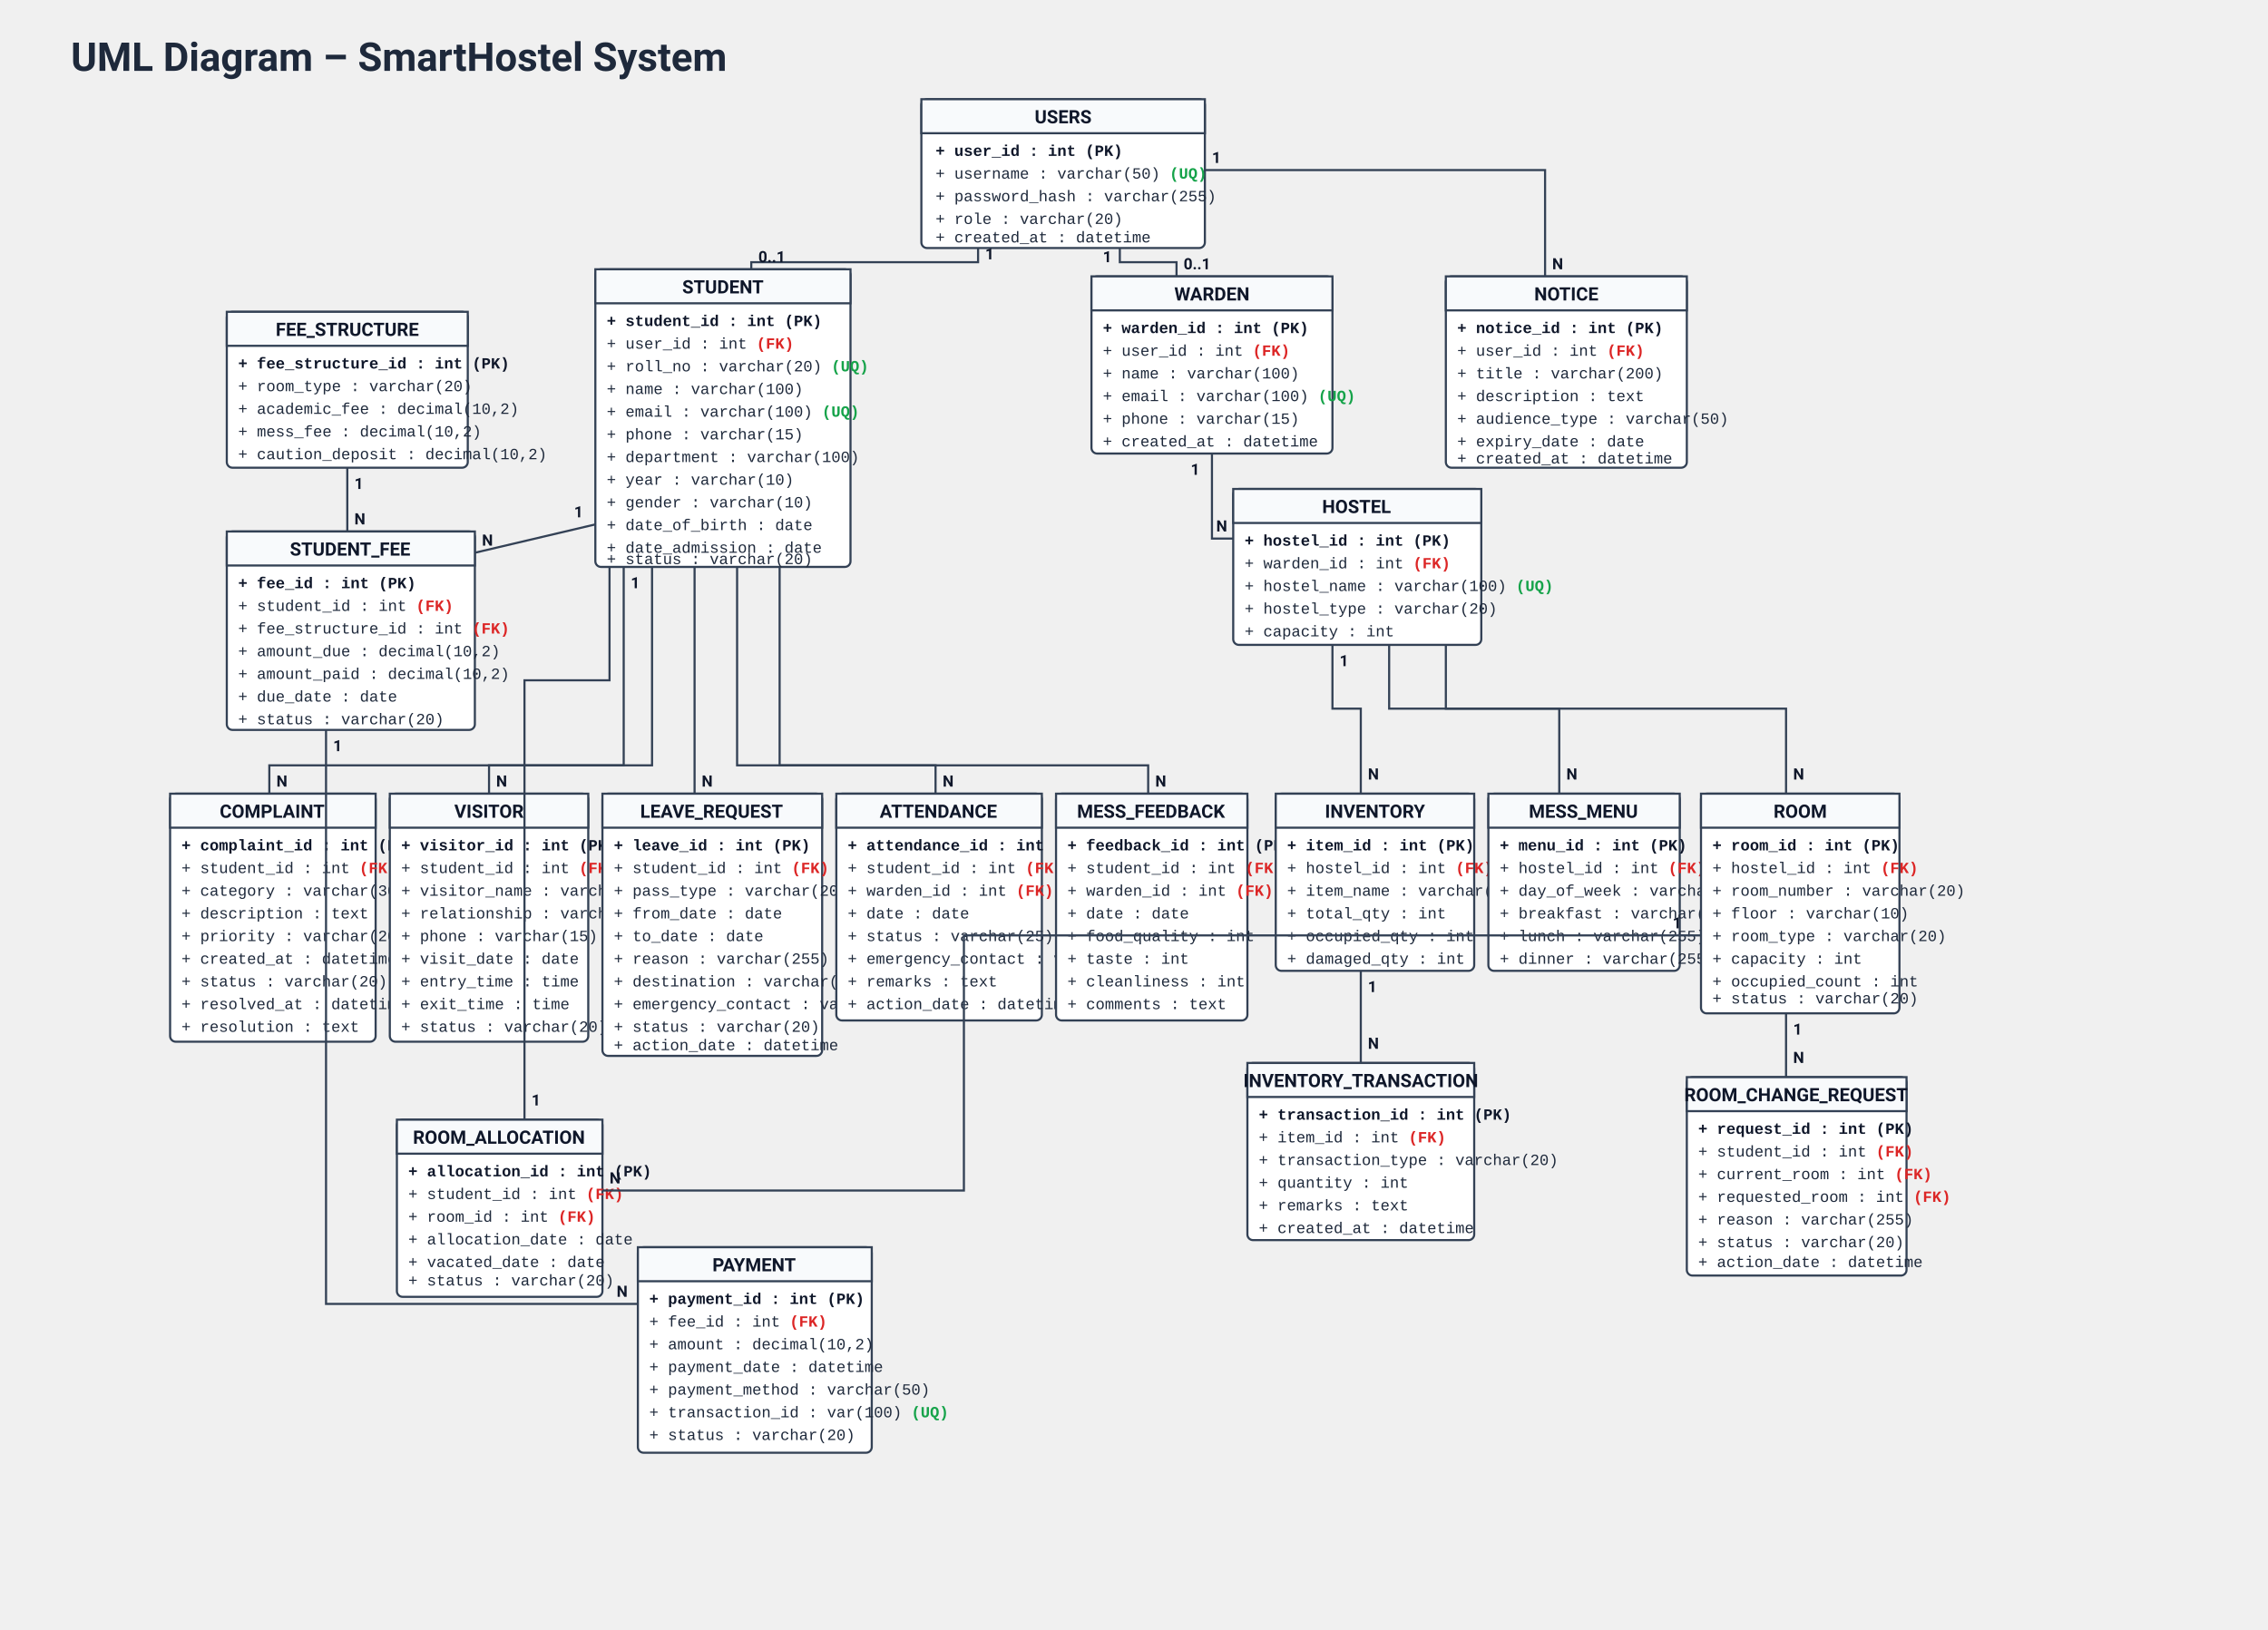
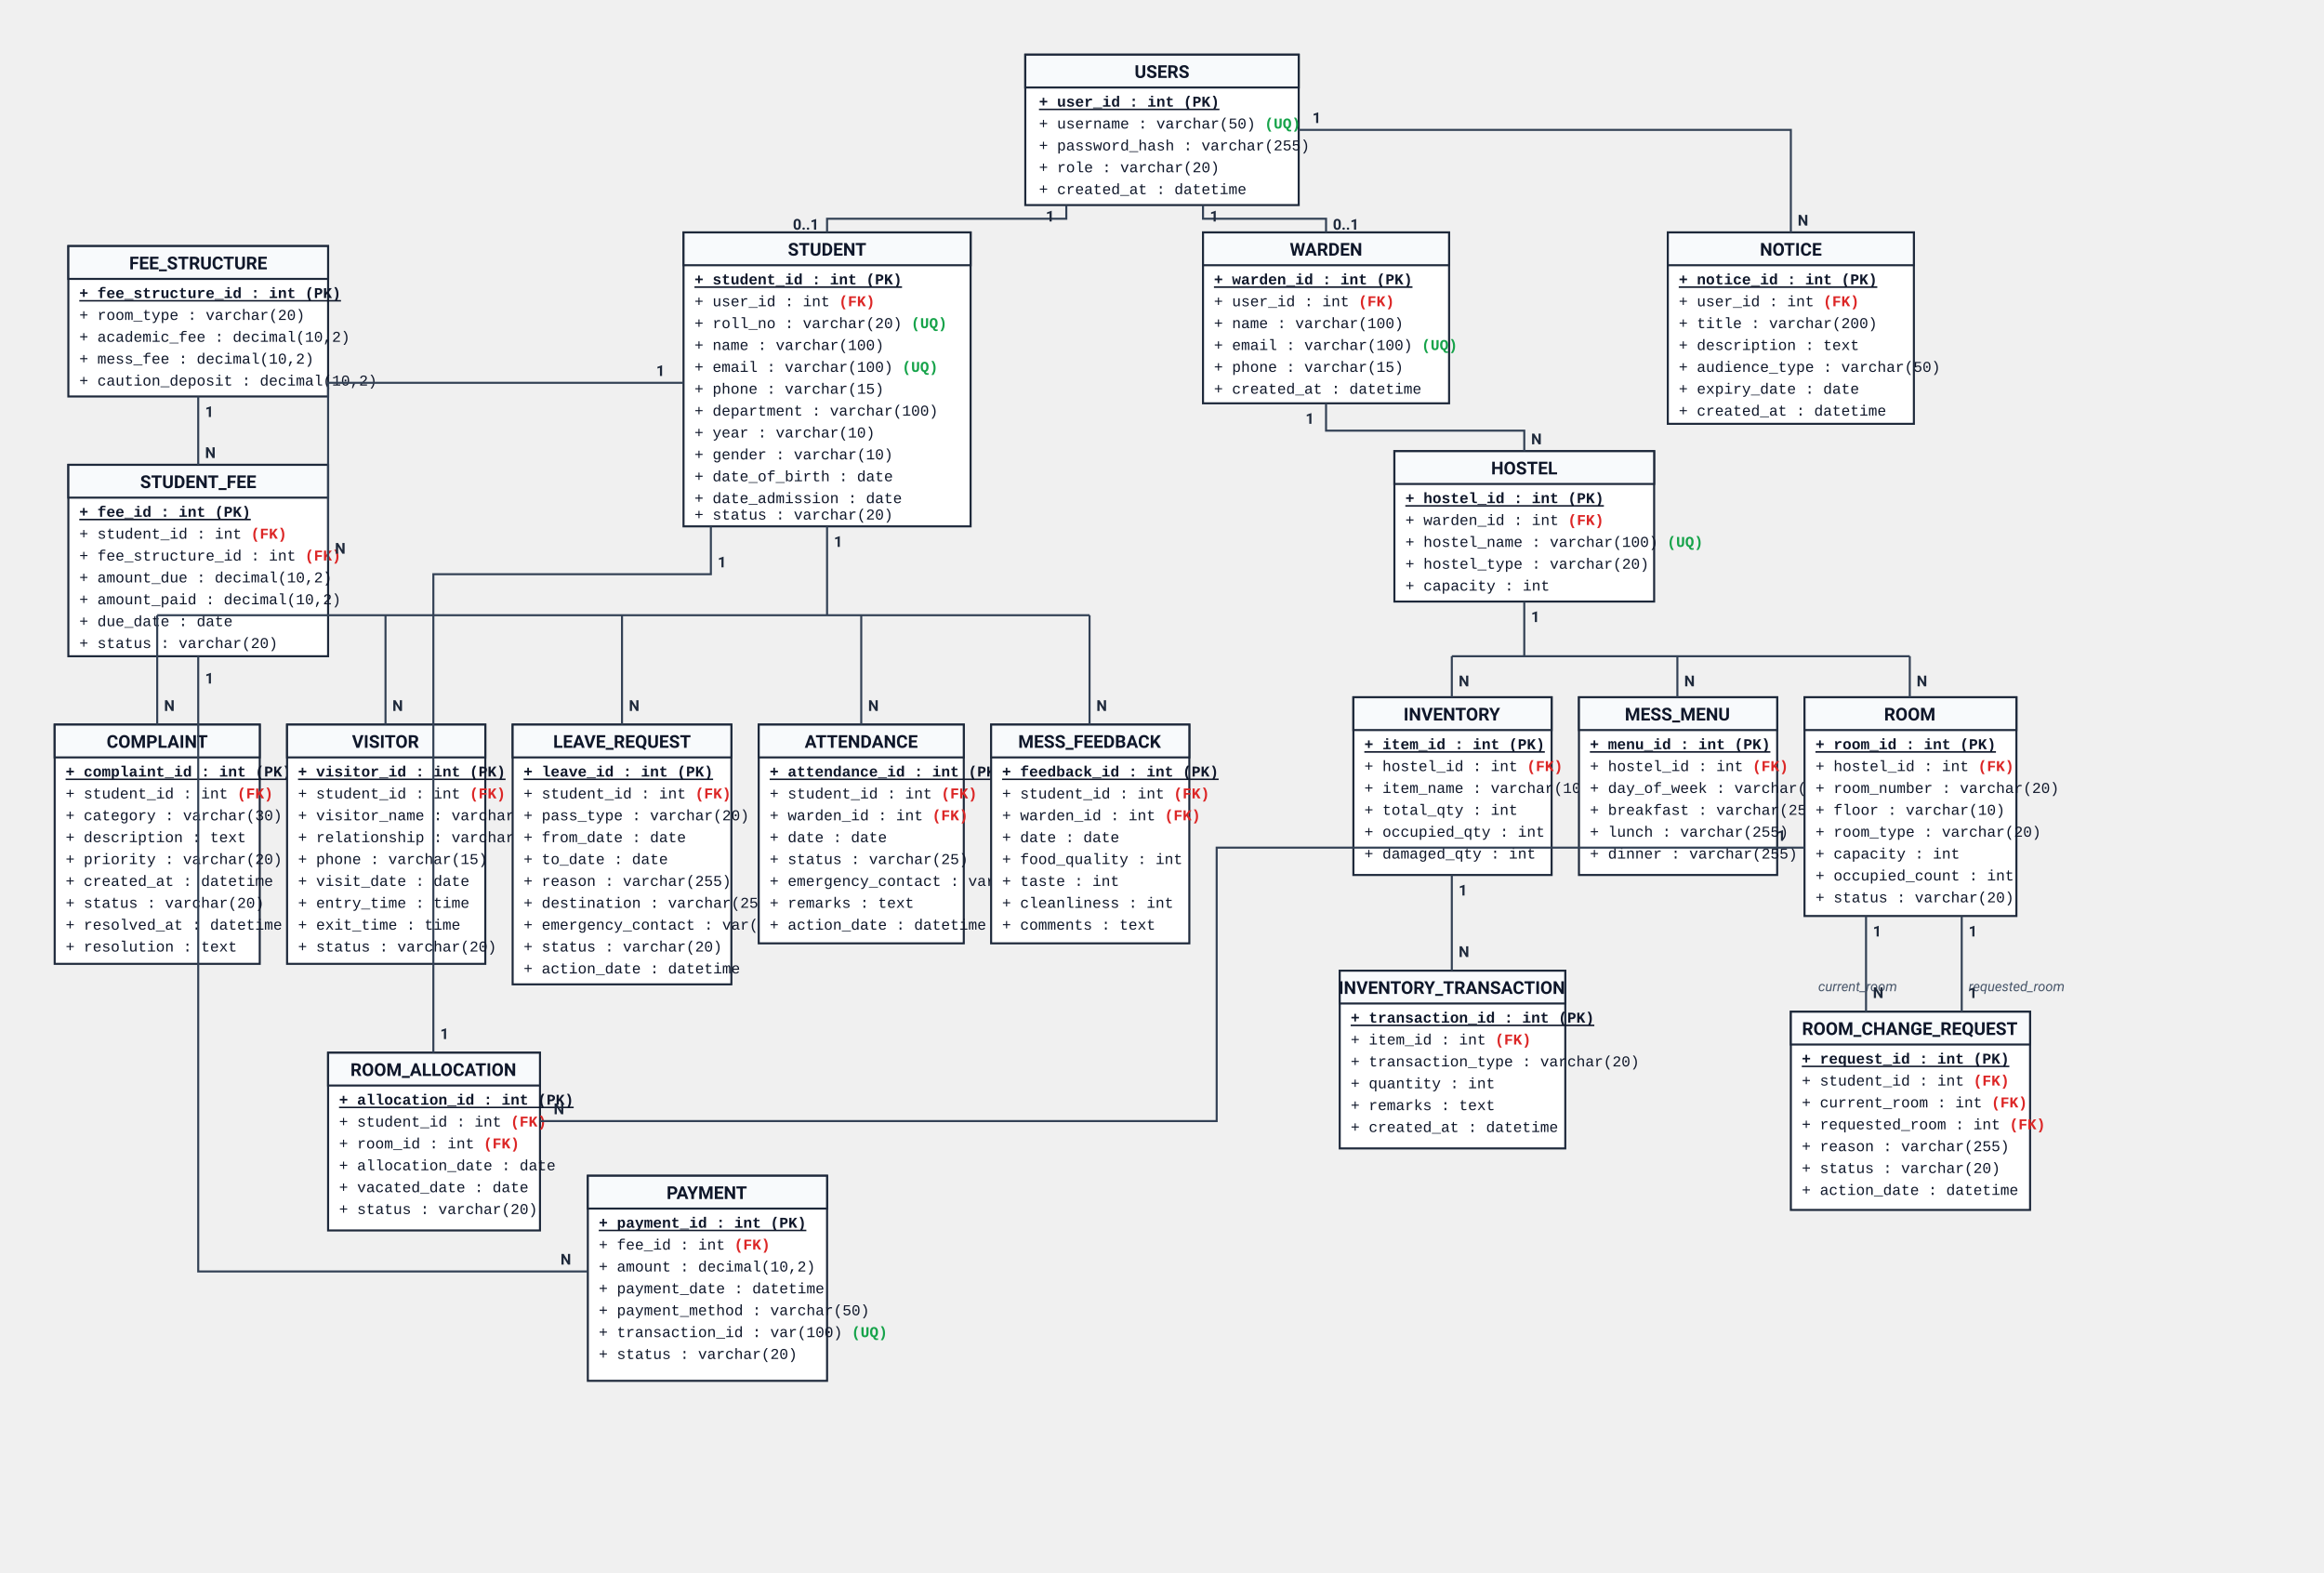
- <svg xmlns="http://www.w3.org/2000/svg" viewBox="0 0 1600 1150" width="100%" height="100%" style="background-color: #ffffff; font-family: -apple-system, BlinkMacSystemFont, 'Segoe UI', Roboto, Helvetica, Arial, sans-serif;">
+ <svg xmlns="http://www.w3.org/2000/svg" viewBox="0 0 1700 1150" width="100%" height="100%" style="background-color: #ffffff; font-family: 'Segoe UI', -apple-system, BlinkMacSystemFont, Roboto, Arial, sans-serif;">
  <defs>
    <style>
-       .cls-title { font-size: 28px; font-weight: bold; fill: #1e293b; }
-       .box { fill: #ffffff; stroke: #334155; stroke-width: 1.5; rx: 4; ry: 4; }
-       .box-header { fill: #f8fafc; stroke: #334155; stroke-width: 1.5; }
-       .header-text { font-size: 13px; font-weight: bold; fill: #0f172a; text-anchor: middle; }
-       .attr-text { font-size: 11px; fill: #1e293b; font-family: 'Consolas', 'Courier New', monospace; }
-       .pk { font-weight: bold; fill: #0f172a; }
-       .fk { fill: #dc2626; font-weight: 600; }
-       .uq { fill: #16a34a; font-weight: 600; }
-       .line { stroke: #334155; stroke-width: 1.5; fill: none; }
-       .cardinality { font-size: 11px; font-weight: bold; fill: #0f172a; }
+       .box { fill: #ffffff; stroke: #1e293b; stroke-width: 1.5; }
+       .box-hdr { fill: #f8fafc; stroke: #1e293b; stroke-width: 1.5; }
+       .title-text { font-size: 13px; font-weight: bold; fill: #0f172a; text-anchor: middle; }
+       .attr { font-size: 11px; fill: #0f172a; font-family: 'Consolas', 'Courier New', monospace; }
+       .pk { font-weight: bold; fill: #0f172a; text-decoration: underline; }
+       .fk { fill: #dc2626; font-weight: bold; }
+       .uq { fill: #16a34a; font-weight: bold; }
+       .wire { stroke: #334155; stroke-width: 1.5; fill: none; }
+       .card { font-size: 11px; font-weight: bold; fill: #1e293b; }
+       .role-label { font-size: 10px; font-style: italic; fill: #475569; }
    </style>
-     <marker id="arrow" viewBox="0 0 10 10" refX="5" refY="5" markerWidth="6" markerHeight="6" orient="auto-start-reverse">
-       <path d="M 0 0 L 10 5 L 0 10 z" fill="#334155" />
+     <marker id="arrow" viewBox="0 0 10 10" refX="6" refY="5" markerWidth="6" markerHeight="6" orient="auto-start-reverse">
+       <path d="M 0 1 L 8 5 L 0 9 z" fill="#334155" />
    </marker>
  </defs>
-   <text x="50" y="50" class="cls-title">UML Diagram – SmartHostel System</text>
-   <rect x="650" y="70" width="200" height="105" class="box" />
-   <rect x="650" y="70" width="200" height="24" class="box-header" />
-   <text x="750" y="87" class="header-text">USERS</text>
-   <text x="660" y="110" class="attr-text">
+   <rect x="750" y="40" width="200" height="110" class="box" />
+   <rect x="750" y="40" width="200" height="24" class="box-hdr" />
+   <text x="850" y="57" class="title-text">USERS</text>
+   <text x="760" y="78" class="attr">
    <tspan class="pk">+ user_id : int (PK)</tspan>
  </text>
-   <text x="660" y="126" class="attr-text">+ username : varchar(50) <tspan class="uq">(UQ)</tspan>
-   </text>
-   <text x="660" y="142" class="attr-text">+ password_hash : varchar(255)</text>
-   <text x="660" y="158" class="attr-text">+ role : varchar(20)</text>
-   <text x="660" y="171" class="attr-text">+ created_at : datetime</text>
-   <rect x="420" y="190" width="180" height="210" class="box" />
-   <rect x="420" y="190" width="180" height="24" class="box-header" />
-   <text x="510" y="207" class="header-text">STUDENT</text>
-   <text x="428" y="230" class="attr-text">
+   <text x="760" y="94" class="attr">+ username : varchar(50) <tspan class="uq">(UQ)</tspan>
+   </text>
+   <text x="760" y="110" class="attr">+ password_hash : varchar(255)</text>
+   <text x="760" y="126" class="attr">+ role : varchar(20)</text>
+   <text x="760" y="142" class="attr">+ created_at : datetime</text>
+   <rect x="50" y="180" width="190" height="110" class="box" />
+   <rect x="50" y="180" width="190" height="24" class="box-hdr" />
+   <text x="145" y="197" class="title-text">FEE_STRUCTURE</text>
+   <text x="58" y="218" class="attr">
+     <tspan class="pk">+ fee_structure_id : int (PK)</tspan>
+   </text>
+   <text x="58" y="234" class="attr">+ room_type : varchar(20)</text>
+   <text x="58" y="250" class="attr">+ academic_fee : decimal(10,2)</text>
+   <text x="58" y="266" class="attr">+ mess_fee : decimal(10,2)</text>
+   <text x="58" y="282" class="attr">+ caution_deposit : decimal(10,2)</text>
+   <rect x="500" y="170" width="210" height="215" class="box" />
+   <rect x="500" y="170" width="210" height="24" class="box-hdr" />
+   <text x="605" y="187" class="title-text">STUDENT</text>
+   <text x="508" y="208" class="attr">
    <tspan class="pk">+ student_id : int (PK)</tspan>
  </text>
-   <text x="428" y="246" class="attr-text">+ user_id : int <tspan class="fk">(FK)</tspan>
-   </text>
-   <text x="428" y="262" class="attr-text">+ roll_no : varchar(20) <tspan class="uq">(UQ)</tspan>
-   </text>
-   <text x="428" y="278" class="attr-text">+ name : varchar(100)</text>
-   <text x="428" y="294" class="attr-text">+ email : varchar(100) <tspan class="uq">(UQ)</tspan>
-   </text>
-   <text x="428" y="310" class="attr-text">+ phone : varchar(15)</text>
-   <text x="428" y="326" class="attr-text">+ department : varchar(100)</text>
-   <text x="428" y="342" class="attr-text">+ year : varchar(10)</text>
-   <text x="428" y="358" class="attr-text">+ gender : varchar(10)</text>
-   <text x="428" y="374" class="attr-text">+ date_of_birth : date</text>
-   <text x="428" y="390" class="attr-text">+ date_admission : date</text>
-   <text x="428" y="398" class="attr-text">+ status : varchar(20)</text>
-   <rect x="770" y="195" width="170" height="125" class="box" />
-   <rect x="770" y="195" width="170" height="24" class="box-header" />
-   <text x="855" y="212" class="header-text">WARDEN</text>
-   <text x="778" y="235" class="attr-text">
+   <text x="508" y="224" class="attr">+ user_id : int <tspan class="fk">(FK)</tspan>
+   </text>
+   <text x="508" y="240" class="attr">+ roll_no : varchar(20) <tspan class="uq">(UQ)</tspan>
+   </text>
+   <text x="508" y="256" class="attr">+ name : varchar(100)</text>
+   <text x="508" y="272" class="attr">+ email : varchar(100) <tspan class="uq">(UQ)</tspan>
+   </text>
+   <text x="508" y="288" class="attr">+ phone : varchar(15)</text>
+   <text x="508" y="304" class="attr">+ department : varchar(100)</text>
+   <text x="508" y="320" class="attr">+ year : varchar(10)</text>
+   <text x="508" y="336" class="attr">+ gender : varchar(10)</text>
+   <text x="508" y="352" class="attr">+ date_of_birth : date</text>
+   <text x="508" y="368" class="attr">+ date_admission : date</text>
+   <text x="508" y="380" class="attr">+ status : varchar(20)</text>
+   <rect x="880" y="170" width="180" height="125" class="box" />
+   <rect x="880" y="170" width="180" height="24" class="box-hdr" />
+   <text x="970" y="187" class="title-text">WARDEN</text>
+   <text x="888" y="208" class="attr">
    <tspan class="pk">+ warden_id : int (PK)</tspan>
  </text>
-   <text x="778" y="251" class="attr-text">+ user_id : int <tspan class="fk">(FK)</tspan>
-   </text>
-   <text x="778" y="267" class="attr-text">+ name : varchar(100)</text>
-   <text x="778" y="283" class="attr-text">+ email : varchar(100) <tspan class="uq">(UQ)</tspan>
-   </text>
-   <text x="778" y="299" class="attr-text">+ phone : varchar(15)</text>
-   <text x="778" y="315" class="attr-text">+ created_at : datetime</text>
-   <rect x="1020" y="195" width="170" height="135" class="box" />
-   <rect x="1020" y="195" width="170" height="24" class="box-header" />
-   <text x="1105" y="212" class="header-text">NOTICE</text>
-   <text x="1028" y="235" class="attr-text">
+   <text x="888" y="224" class="attr">+ user_id : int <tspan class="fk">(FK)</tspan>
+   </text>
+   <text x="888" y="240" class="attr">+ name : varchar(100)</text>
+   <text x="888" y="256" class="attr">+ email : varchar(100) <tspan class="uq">(UQ)</tspan>
+   </text>
+   <text x="888" y="272" class="attr">+ phone : varchar(15)</text>
+   <text x="888" y="288" class="attr">+ created_at : datetime</text>
+   <rect x="1220" y="170" width="180" height="140" class="box" />
+   <rect x="1220" y="170" width="180" height="24" class="box-hdr" />
+   <text x="1310" y="187" class="title-text">NOTICE</text>
+   <text x="1228" y="208" class="attr">
    <tspan class="pk">+ notice_id : int (PK)</tspan>
  </text>
-   <text x="1028" y="251" class="attr-text">+ user_id : int <tspan class="fk">(FK)</tspan>
-   </text>
-   <text x="1028" y="267" class="attr-text">+ title : varchar(200)</text>
-   <text x="1028" y="283" class="attr-text">+ description : text</text>
-   <text x="1028" y="299" class="attr-text">+ audience_type : varchar(50)</text>
-   <text x="1028" y="315" class="attr-text">+ expiry_date : date</text>
-   <text x="1028" y="327" class="attr-text">+ created_at : datetime</text>
-   <rect x="160" y="220" width="170" height="110" class="box" />
-   <rect x="160" y="220" width="170" height="24" class="box-header" />
-   <text x="245" y="237" class="header-text">FEE_STRUCTURE</text>
-   <text x="168" y="260" class="attr-text">
-     <tspan class="pk">+ fee_structure_id : int (PK)</tspan>
-   </text>
-   <text x="168" y="276" class="attr-text">+ room_type : varchar(20)</text>
-   <text x="168" y="292" class="attr-text">+ academic_fee : decimal(10,2)</text>
-   <text x="168" y="308" class="attr-text">+ mess_fee : decimal(10,2)</text>
-   <text x="168" y="324" class="attr-text">+ caution_deposit : decimal(10,2)</text>
-   <rect x="160" y="375" width="175" height="140" class="box" />
-   <rect x="160" y="375" width="175" height="24" class="box-header" />
-   <text x="247" y="392" class="header-text">STUDENT_FEE</text>
-   <text x="168" y="415" class="attr-text">
+   <text x="1228" y="224" class="attr">+ user_id : int <tspan class="fk">(FK)</tspan>
+   </text>
+   <text x="1228" y="240" class="attr">+ title : varchar(200)</text>
+   <text x="1228" y="256" class="attr">+ description : text</text>
+   <text x="1228" y="272" class="attr">+ audience_type : varchar(50)</text>
+   <text x="1228" y="288" class="attr">+ expiry_date : date</text>
+   <text x="1228" y="304" class="attr">+ created_at : datetime</text>
+   <rect x="50" y="340" width="190" height="140" class="box" />
+   <rect x="50" y="340" width="190" height="24" class="box-hdr" />
+   <text x="145" y="357" class="title-text">STUDENT_FEE</text>
+   <text x="58" y="378" class="attr">
    <tspan class="pk">+ fee_id : int (PK)</tspan>
  </text>
-   <text x="168" y="431" class="attr-text">+ student_id : int <tspan class="fk">(FK)</tspan>
-   </text>
-   <text x="168" y="447" class="attr-text">+ fee_structure_id : int <tspan class="fk">(FK)</tspan>
-   </text>
-   <text x="168" y="463" class="attr-text">+ amount_due : decimal(10,2)</text>
-   <text x="168" y="479" class="attr-text">+ amount_paid : decimal(10,2)</text>
-   <text x="168" y="495" class="attr-text">+ due_date : date</text>
-   <text x="168" y="511" class="attr-text">+ status : varchar(20)</text>
-   <rect x="870" y="345" width="175" height="110" class="box" />
-   <rect x="870" y="345" width="175" height="24" class="box-header" />
-   <text x="957" y="362" class="header-text">HOSTEL</text>
-   <text x="878" y="385" class="attr-text">
+   <text x="58" y="394" class="attr">+ student_id : int <tspan class="fk">(FK)</tspan>
+   </text>
+   <text x="58" y="410" class="attr">+ fee_structure_id : int <tspan class="fk">(FK)</tspan>
+   </text>
+   <text x="58" y="426" class="attr">+ amount_due : decimal(10,2)</text>
+   <text x="58" y="442" class="attr">+ amount_paid : decimal(10,2)</text>
+   <text x="58" y="458" class="attr">+ due_date : date</text>
+   <text x="58" y="474" class="attr">+ status : varchar(20)</text>
+   <rect x="1020" y="330" width="190" height="110" class="box" />
+   <rect x="1020" y="330" width="190" height="24" class="box-hdr" />
+   <text x="1115" y="347" class="title-text">HOSTEL</text>
+   <text x="1028" y="368" class="attr">
    <tspan class="pk">+ hostel_id : int (PK)</tspan>
  </text>
-   <text x="878" y="401" class="attr-text">+ warden_id : int <tspan class="fk">(FK)</tspan>
-   </text>
-   <text x="878" y="417" class="attr-text">+ hostel_name : varchar(100) <tspan class="uq">(UQ)</tspan>
-   </text>
-   <text x="878" y="433" class="attr-text">+ hostel_type : varchar(20)</text>
-   <text x="878" y="449" class="attr-text">+ capacity : int</text>
-   <rect x="120" y="560" width="145" height="175" class="box" />
-   <rect x="120" y="560" width="145" height="24" class="box-header" />
-   <text x="192" y="577" class="header-text">COMPLAINT</text>
-   <text x="128" y="600" class="attr-text">
+   <text x="1028" y="384" class="attr">+ warden_id : int <tspan class="fk">(FK)</tspan>
+   </text>
+   <text x="1028" y="400" class="attr">+ hostel_name : varchar(100) <tspan class="uq">(UQ)</tspan>
+   </text>
+   <text x="1028" y="416" class="attr">+ hostel_type : varchar(20)</text>
+   <text x="1028" y="432" class="attr">+ capacity : int</text>
+   <rect x="40" y="530" width="150" height="175" class="box" />
+   <rect x="40" y="530" width="150" height="24" class="box-hdr" />
+   <text x="115" y="547" class="title-text">COMPLAINT</text>
+   <text x="48" y="568" class="attr">
    <tspan class="pk">+ complaint_id : int (PK)</tspan>
  </text>
-   <text x="128" y="616" class="attr-text">+ student_id : int <tspan class="fk">(FK)</tspan>
-   </text>
-   <text x="128" y="632" class="attr-text">+ category : varchar(30)</text>
-   <text x="128" y="648" class="attr-text">+ description : text</text>
-   <text x="128" y="664" class="attr-text">+ priority : varchar(20)</text>
-   <text x="128" y="680" class="attr-text">+ created_at : datetime</text>
-   <text x="128" y="696" class="attr-text">+ status : varchar(20)</text>
-   <text x="128" y="712" class="attr-text">+ resolved_at : datetime</text>
-   <text x="128" y="728" class="attr-text">+ resolution : text</text>
-   <rect x="275" y="560" width="140" height="175" class="box" />
-   <rect x="275" y="560" width="140" height="24" class="box-header" />
-   <text x="345" y="577" class="header-text">VISITOR</text>
-   <text x="283" y="600" class="attr-text">
+   <text x="48" y="584" class="attr">+ student_id : int <tspan class="fk">(FK)</tspan>
+   </text>
+   <text x="48" y="600" class="attr">+ category : varchar(30)</text>
+   <text x="48" y="616" class="attr">+ description : text</text>
+   <text x="48" y="632" class="attr">+ priority : varchar(20)</text>
+   <text x="48" y="648" class="attr">+ created_at : datetime</text>
+   <text x="48" y="664" class="attr">+ status : varchar(20)</text>
+   <text x="48" y="680" class="attr">+ resolved_at : datetime</text>
+   <text x="48" y="696" class="attr">+ resolution : text</text>
+   <rect x="210" y="530" width="145" height="175" class="box" />
+   <rect x="210" y="530" width="145" height="24" class="box-hdr" />
+   <text x="282" y="547" class="title-text">VISITOR</text>
+   <text x="218" y="568" class="attr">
    <tspan class="pk">+ visitor_id : int (PK)</tspan>
  </text>
-   <text x="283" y="616" class="attr-text">+ student_id : int <tspan class="fk">(FK)</tspan>
-   </text>
-   <text x="283" y="632" class="attr-text">+ visitor_name : varchar(100)</text>
-   <text x="283" y="648" class="attr-text">+ relationship : varchar(50)</text>
-   <text x="283" y="664" class="attr-text">+ phone : varchar(15)</text>
-   <text x="283" y="680" class="attr-text">+ visit_date : date</text>
-   <text x="283" y="696" class="attr-text">+ entry_time : time</text>
-   <text x="283" y="712" class="attr-text">+ exit_time : time</text>
-   <text x="283" y="728" class="attr-text">+ status : varchar(20)</text>
-   <rect x="425" y="560" width="155" height="185" class="box" />
-   <rect x="425" y="560" width="155" height="24" class="box-header" />
-   <text x="502" y="577" class="header-text">LEAVE_REQUEST</text>
-   <text x="433" y="600" class="attr-text">
+   <text x="218" y="584" class="attr">+ student_id : int <tspan class="fk">(FK)</tspan>
+   </text>
+   <text x="218" y="600" class="attr">+ visitor_name : varchar(100)</text>
+   <text x="218" y="616" class="attr">+ relationship : varchar(50)</text>
+   <text x="218" y="632" class="attr">+ phone : varchar(15)</text>
+   <text x="218" y="648" class="attr">+ visit_date : date</text>
+   <text x="218" y="664" class="attr">+ entry_time : time</text>
+   <text x="218" y="680" class="attr">+ exit_time : time</text>
+   <text x="218" y="696" class="attr">+ status : varchar(20)</text>
+   <rect x="375" y="530" width="160" height="190" class="box" />
+   <rect x="375" y="530" width="160" height="24" class="box-hdr" />
+   <text x="455" y="547" class="title-text">LEAVE_REQUEST</text>
+   <text x="383" y="568" class="attr">
    <tspan class="pk">+ leave_id : int (PK)</tspan>
  </text>
-   <text x="433" y="616" class="attr-text">+ student_id : int <tspan class="fk">(FK)</tspan>
-   </text>
-   <text x="433" y="632" class="attr-text">+ pass_type : varchar(20)</text>
-   <text x="433" y="648" class="attr-text">+ from_date : date</text>
-   <text x="433" y="664" class="attr-text">+ to_date : date</text>
-   <text x="433" y="680" class="attr-text">+ reason : varchar(255)</text>
-   <text x="433" y="696" class="attr-text">+ destination : varchar(255)</text>
-   <text x="433" y="712" class="attr-text">+ emergency_contact : var(15)</text>
-   <text x="433" y="728" class="attr-text">+ status : varchar(20)</text>
-   <text x="433" y="741" class="attr-text">+ action_date : datetime</text>
-   <rect x="590" y="560" width="145" height="160" class="box" />
-   <rect x="590" y="560" width="145" height="24" class="box-header" />
-   <text x="662" y="577" class="header-text">ATTENDANCE</text>
-   <text x="598" y="600" class="attr-text">
+   <text x="383" y="584" class="attr">+ student_id : int <tspan class="fk">(FK)</tspan>
+   </text>
+   <text x="383" y="600" class="attr">+ pass_type : varchar(20)</text>
+   <text x="383" y="616" class="attr">+ from_date : date</text>
+   <text x="383" y="632" class="attr">+ to_date : date</text>
+   <text x="383" y="648" class="attr">+ reason : varchar(255)</text>
+   <text x="383" y="664" class="attr">+ destination : varchar(255)</text>
+   <text x="383" y="680" class="attr">+ emergency_contact : var(15)</text>
+   <text x="383" y="696" class="attr">+ status : varchar(20)</text>
+   <text x="383" y="712" class="attr">+ action_date : datetime</text>
+   <rect x="555" y="530" width="150" height="160" class="box" />
+   <rect x="555" y="530" width="150" height="24" class="box-hdr" />
+   <text x="630" y="547" class="title-text">ATTENDANCE</text>
+   <text x="563" y="568" class="attr">
    <tspan class="pk">+ attendance_id : int (PK)</tspan>
  </text>
-   <text x="598" y="616" class="attr-text">+ student_id : int <tspan class="fk">(FK)</tspan>
-   </text>
-   <text x="598" y="632" class="attr-text">+ warden_id : int <tspan class="fk">(FK)</tspan>
-   </text>
-   <text x="598" y="648" class="attr-text">+ date : date</text>
-   <text x="598" y="664" class="attr-text">+ status : varchar(25)</text>
-   <text x="598" y="680" class="attr-text">+ emergency_contact : var(15)</text>
-   <text x="598" y="696" class="attr-text">+ remarks : text</text>
-   <text x="598" y="712" class="attr-text">+ action_date : datetime</text>
-   <rect x="745" y="560" width="135" height="160" class="box" />
-   <rect x="745" y="560" width="135" height="24" class="box-header" />
-   <text x="812" y="577" class="header-text">MESS_FEEDBACK</text>
-   <text x="753" y="600" class="attr-text">
+   <text x="563" y="584" class="attr">+ student_id : int <tspan class="fk">(FK)</tspan>
+   </text>
+   <text x="563" y="600" class="attr">+ warden_id : int <tspan class="fk">(FK)</tspan>
+   </text>
+   <text x="563" y="616" class="attr">+ date : date</text>
+   <text x="563" y="632" class="attr">+ status : varchar(25)</text>
+   <text x="563" y="648" class="attr">+ emergency_contact : var(15)</text>
+   <text x="563" y="664" class="attr">+ remarks : text</text>
+   <text x="563" y="680" class="attr">+ action_date : datetime</text>
+   <rect x="725" y="530" width="145" height="160" class="box" />
+   <rect x="725" y="530" width="145" height="24" class="box-hdr" />
+   <text x="797" y="547" class="title-text">MESS_FEEDBACK</text>
+   <text x="733" y="568" class="attr">
    <tspan class="pk">+ feedback_id : int (PK)</tspan>
  </text>
-   <text x="753" y="616" class="attr-text">+ student_id : int <tspan class="fk">(FK)</tspan>
-   </text>
-   <text x="753" y="632" class="attr-text">+ warden_id : int <tspan class="fk">(FK)</tspan>
-   </text>
-   <text x="753" y="648" class="attr-text">+ date : date</text>
-   <text x="753" y="664" class="attr-text">+ food_quality : int</text>
-   <text x="753" y="680" class="attr-text">+ taste : int</text>
-   <text x="753" y="696" class="attr-text">+ cleanliness : int</text>
-   <text x="753" y="712" class="attr-text">+ comments : text</text>
-   <rect x="900" y="560" width="140" height="125" class="box" />
-   <rect x="900" y="560" width="140" height="24" class="box-header" />
-   <text x="970" y="577" class="header-text">INVENTORY</text>
-   <text x="908" y="600" class="attr-text">
+   <text x="733" y="584" class="attr">+ student_id : int <tspan class="fk">(FK)</tspan>
+   </text>
+   <text x="733" y="600" class="attr">+ warden_id : int <tspan class="fk">(FK)</tspan>
+   </text>
+   <text x="733" y="616" class="attr">+ date : date</text>
+   <text x="733" y="632" class="attr">+ food_quality : int</text>
+   <text x="733" y="648" class="attr">+ taste : int</text>
+   <text x="733" y="664" class="attr">+ cleanliness : int</text>
+   <text x="733" y="680" class="attr">+ comments : text</text>
+   <rect x="990" y="510" width="145" height="130" class="box" />
+   <rect x="990" y="510" width="145" height="24" class="box-hdr" />
+   <text x="1062" y="527" class="title-text">INVENTORY</text>
+   <text x="998" y="548" class="attr">
    <tspan class="pk">+ item_id : int (PK)</tspan>
  </text>
-   <text x="908" y="616" class="attr-text">+ hostel_id : int <tspan class="fk">(FK)</tspan>
-   </text>
-   <text x="908" y="632" class="attr-text">+ item_name : varchar(100)</text>
-   <text x="908" y="648" class="attr-text">+ total_qty : int</text>
-   <text x="908" y="664" class="attr-text">+ occupied_qty : int</text>
-   <text x="908" y="680" class="attr-text">+ damaged_qty : int</text>
-   <rect x="1050" y="560" width="135" height="125" class="box" />
-   <rect x="1050" y="560" width="135" height="24" class="box-header" />
-   <text x="1117" y="577" class="header-text">MESS_MENU</text>
-   <text x="1058" y="600" class="attr-text">
+   <text x="998" y="564" class="attr">+ hostel_id : int <tspan class="fk">(FK)</tspan>
+   </text>
+   <text x="998" y="580" class="attr">+ item_name : varchar(100)</text>
+   <text x="998" y="596" class="attr">+ total_qty : int</text>
+   <text x="998" y="612" class="attr">+ occupied_qty : int</text>
+   <text x="998" y="628" class="attr">+ damaged_qty : int</text>
+   <rect x="1155" y="510" width="145" height="130" class="box" />
+   <rect x="1155" y="510" width="145" height="24" class="box-hdr" />
+   <text x="1227" y="527" class="title-text">MESS_MENU</text>
+   <text x="1163" y="548" class="attr">
    <tspan class="pk">+ menu_id : int (PK)</tspan>
  </text>
-   <text x="1058" y="616" class="attr-text">+ hostel_id : int <tspan class="fk">(FK)</tspan>
-   </text>
-   <text x="1058" y="632" class="attr-text">+ day_of_week : varchar(10)</text>
-   <text x="1058" y="648" class="attr-text">+ breakfast : varchar(255)</text>
-   <text x="1058" y="664" class="attr-text">+ lunch : varchar(255)</text>
-   <text x="1058" y="680" class="attr-text">+ dinner : varchar(255)</text>
-   <rect x="1200" y="560" width="140" height="155" class="box" />
-   <rect x="1200" y="560" width="140" height="24" class="box-header" />
-   <text x="1270" y="577" class="header-text">ROOM</text>
-   <text x="1208" y="600" class="attr-text">
+   <text x="1163" y="564" class="attr">+ hostel_id : int <tspan class="fk">(FK)</tspan>
+   </text>
+   <text x="1163" y="580" class="attr">+ day_of_week : varchar(10)</text>
+   <text x="1163" y="596" class="attr">+ breakfast : varchar(255)</text>
+   <text x="1163" y="612" class="attr">+ lunch : varchar(255)</text>
+   <text x="1163" y="628" class="attr">+ dinner : varchar(255)</text>
+   <rect x="1320" y="510" width="155" height="160" class="box" />
+   <rect x="1320" y="510" width="155" height="24" class="box-hdr" />
+   <text x="1397" y="527" class="title-text">ROOM</text>
+   <text x="1328" y="548" class="attr">
    <tspan class="pk">+ room_id : int (PK)</tspan>
  </text>
-   <text x="1208" y="616" class="attr-text">+ hostel_id : int <tspan class="fk">(FK)</tspan>
-   </text>
-   <text x="1208" y="632" class="attr-text">+ room_number : varchar(20)</text>
-   <text x="1208" y="648" class="attr-text">+ floor : varchar(10)</text>
-   <text x="1208" y="664" class="attr-text">+ room_type : varchar(20)</text>
-   <text x="1208" y="680" class="attr-text">+ capacity : int</text>
-   <text x="1208" y="696" class="attr-text">+ occupied_count : int</text>
-   <text x="1208" y="708" class="attr-text">+ status : varchar(20)</text>
-   <rect x="280" y="790" width="145" height="125" class="box" />
-   <rect x="280" y="790" width="145" height="24" class="box-header" />
-   <text x="352" y="807" class="header-text">ROOM_ALLOCATION</text>
-   <text x="288" y="830" class="attr-text">
+   <text x="1328" y="564" class="attr">+ hostel_id : int <tspan class="fk">(FK)</tspan>
+   </text>
+   <text x="1328" y="580" class="attr">+ room_number : varchar(20)</text>
+   <text x="1328" y="596" class="attr">+ floor : varchar(10)</text>
+   <text x="1328" y="612" class="attr">+ room_type : varchar(20)</text>
+   <text x="1328" y="628" class="attr">+ capacity : int</text>
+   <text x="1328" y="644" class="attr">+ occupied_count : int</text>
+   <text x="1328" y="660" class="attr">+ status : varchar(20)</text>
+   <rect x="240" y="770" width="155" height="130" class="box" />
+   <rect x="240" y="770" width="155" height="24" class="box-hdr" />
+   <text x="317" y="787" class="title-text">ROOM_ALLOCATION</text>
+   <text x="248" y="808" class="attr">
    <tspan class="pk">+ allocation_id : int (PK)</tspan>
  </text>
-   <text x="288" y="846" class="attr-text">+ student_id : int <tspan class="fk">(FK)</tspan>
-   </text>
-   <text x="288" y="862" class="attr-text">+ room_id : int <tspan class="fk">(FK)</tspan>
-   </text>
-   <text x="288" y="878" class="attr-text">+ allocation_date : date</text>
-   <text x="288" y="894" class="attr-text">+ vacated_date : date</text>
-   <text x="288" y="907" class="attr-text">+ status : varchar(20)</text>
-   <rect x="450" y="880" width="165" height="145" class="box" />
-   <rect x="450" y="880" width="165" height="24" class="box-header" />
-   <text x="532" y="897" class="header-text">PAYMENT</text>
-   <text x="458" y="920" class="attr-text">
+   <text x="248" y="824" class="attr">+ student_id : int <tspan class="fk">(FK)</tspan>
+   </text>
+   <text x="248" y="840" class="attr">+ room_id : int <tspan class="fk">(FK)</tspan>
+   </text>
+   <text x="248" y="856" class="attr">+ allocation_date : date</text>
+   <text x="248" y="872" class="attr">+ vacated_date : date</text>
+   <text x="248" y="888" class="attr">+ status : varchar(20)</text>
+   <rect x="430" y="860" width="175" height="150" class="box" />
+   <rect x="430" y="860" width="175" height="24" class="box-hdr" />
+   <text x="517" y="877" class="title-text">PAYMENT</text>
+   <text x="438" y="898" class="attr">
    <tspan class="pk">+ payment_id : int (PK)</tspan>
  </text>
-   <text x="458" y="936" class="attr-text">+ fee_id : int <tspan class="fk">(FK)</tspan>
-   </text>
-   <text x="458" y="952" class="attr-text">+ amount : decimal(10,2)</text>
-   <text x="458" y="968" class="attr-text">+ payment_date : datetime</text>
-   <text x="458" y="984" class="attr-text">+ payment_method : varchar(50)</text>
-   <text x="458" y="1000" class="attr-text">+ transaction_id : var(100) <tspan class="uq">(UQ)</tspan>
-   </text>
-   <text x="458" y="1016" class="attr-text">+ status : varchar(20)</text>
-   <rect x="880" y="750" width="160" height="125" class="box" />
-   <rect x="880" y="750" width="160" height="24" class="box-header" />
-   <text x="960" y="767" class="header-text">INVENTORY_TRANSACTION</text>
-   <text x="888" y="790" class="attr-text">
+   <text x="438" y="914" class="attr">+ fee_id : int <tspan class="fk">(FK)</tspan>
+   </text>
+   <text x="438" y="930" class="attr">+ amount : decimal(10,2)</text>
+   <text x="438" y="946" class="attr">+ payment_date : datetime</text>
+   <text x="438" y="962" class="attr">+ payment_method : varchar(50)</text>
+   <text x="438" y="978" class="attr">+ transaction_id : var(100) <tspan class="uq">(UQ)</tspan>
+   </text>
+   <text x="438" y="994" class="attr">+ status : varchar(20)</text>
+   <rect x="980" y="710" width="165" height="130" class="box" />
+   <rect x="980" y="710" width="165" height="24" class="box-hdr" />
+   <text x="1062" y="727" class="title-text">INVENTORY_TRANSACTION</text>
+   <text x="988" y="748" class="attr">
    <tspan class="pk">+ transaction_id : int (PK)</tspan>
  </text>
-   <text x="888" y="806" class="attr-text">+ item_id : int <tspan class="fk">(FK)</tspan>
-   </text>
-   <text x="888" y="822" class="attr-text">+ transaction_type : varchar(20)</text>
-   <text x="888" y="838" class="attr-text">+ quantity : int</text>
-   <text x="888" y="854" class="attr-text">+ remarks : text</text>
-   <text x="888" y="870" class="attr-text">+ created_at : datetime</text>
-   <rect x="1190" y="760" width="155" height="140" class="box" />
-   <rect x="1190" y="760" width="155" height="24" class="box-header" />
-   <text x="1267" y="777" class="header-text">ROOM_CHANGE_REQUEST</text>
-   <text x="1198" y="800" class="attr-text">
+   <text x="988" y="764" class="attr">+ item_id : int <tspan class="fk">(FK)</tspan>
+   </text>
+   <text x="988" y="780" class="attr">+ transaction_type : varchar(20)</text>
+   <text x="988" y="796" class="attr">+ quantity : int</text>
+   <text x="988" y="812" class="attr">+ remarks : text</text>
+   <text x="988" y="828" class="attr">+ created_at : datetime</text>
+   <rect x="1310" y="740" width="175" height="145" class="box" />
+   <rect x="1310" y="740" width="175" height="24" class="box-hdr" />
+   <text x="1397" y="757" class="title-text">ROOM_CHANGE_REQUEST</text>
+   <text x="1318" y="778" class="attr">
    <tspan class="pk">+ request_id : int (PK)</tspan>
  </text>
-   <text x="1198" y="816" class="attr-text">+ student_id : int <tspan class="fk">(FK)</tspan>
-   </text>
-   <text x="1198" y="832" class="attr-text">+ current_room : int <tspan class="fk">(FK)</tspan>
-   </text>
-   <text x="1198" y="848" class="attr-text">+ requested_room : int <tspan class="fk">(FK)</tspan>
-   </text>
-   <text x="1198" y="864" class="attr-text">+ reason : varchar(255)</text>
-   <text x="1198" y="880" class="attr-text">+ status : varchar(20)</text>
-   <text x="1198" y="894" class="attr-text">+ action_date : datetime</text>
-   <path d="M 690 175 L 690 185 L 530 185 L 530 190" class="line" />
-   <text x="695" y="183" class="cardinality">1</text>
-   <text x="535" y="185" class="cardinality">0..1</text>
-   <path d="M 790 175 L 790 185 L 830 185 L 830 195" class="line" />
-   <text x="778" y="185" class="cardinality">1</text>
-   <text x="835" y="190" class="cardinality">0..1</text>
-   <path d="M 850 120 L 1090 120 L 1090 195" class="line" />
-   <text x="855" y="115" class="cardinality">1</text>
-   <text x="1095" y="190" class="cardinality">N</text>
-   <path d="M 855 320 L 855 380 L 870 380" class="line" />
-   <text x="840" y="335" class="cardinality">1</text>
-   <text x="858" y="375" class="cardinality">N</text>
-   <path d="M 245 330 L 245 375" class="line" />
-   <text x="250" y="345" class="cardinality">1</text>
-   <text x="250" y="370" class="cardinality">N</text>
-   <path d="M 420 370 L 335 390" class="line" />
-   <text x="405" y="365" class="cardinality">1</text>
-   <text x="340" y="385" class="cardinality">N</text>
-   <path d="M 230 515 L 230 920 L 450 920" class="line" />
-   <text x="235" y="530" class="cardinality">1</text>
-   <text x="435" y="915" class="cardinality">N</text>
-   <path d="M 440 400 L 440 540 L 190 540 L 190 560" class="line" />
-   <text x="445" y="415" class="cardinality">1</text>
-   <text x="195" y="555" class="cardinality">N</text>
-   <path d="M 460 400 L 460 540 L 345 540 L 345 560" class="line" />
-   <text x="350" y="555" class="cardinality">N</text>
-   <path d="M 490 400 L 490 560" class="line" />
-   <text x="495" y="555" class="cardinality">N</text>
-   <path d="M 520 400 L 520 540 L 660 540 L 660 560" class="line" />
-   <text x="665" y="555" class="cardinality">N</text>
-   <path d="M 550 400 L 550 540 L 810 540 L 810 560" class="line" />
-   <text x="815" y="555" class="cardinality">N</text>
-   <path d="M 940 455 L 940 500 L 960 500 L 960 560" class="line" />
-   <text x="945" y="470" class="cardinality">1</text>
-   <text x="965" y="550" class="cardinality">N</text>
-   <path d="M 980 455 L 980 500 L 1100 500 L 1100 560" class="line" />
-   <text x="1105" y="550" class="cardinality">N</text>
-   <path d="M 1020 455 L 1020 500 L 1260 500 L 1260 560" class="line" />
-   <text x="1265" y="550" class="cardinality">N</text>
-   <path d="M 960 685 L 960 750" class="line" />
-   <text x="965" y="700" class="cardinality">1</text>
-   <text x="965" y="740" class="cardinality">N</text>
-   <path d="M 430 400 L 430 480 L 370 480 L 370 790" class="line" />
-   <text x="375" y="780" class="cardinality">1</text>
-   <path d="M 1200 660 L 680 660 L 680 840 L 425 840" class="line" />
-   <text x="1180" y="655" class="cardinality">1</text>
-   <text x="430" y="835" class="cardinality">N</text>
-   <path d="M 1260 715 L 1260 760" class="line" />
-   <text x="1265" y="730" class="cardinality">1</text>
-   <text x="1265" y="750" class="cardinality">N</text>
+   <text x="1318" y="794" class="attr">+ student_id : int <tspan class="fk">(FK)</tspan>
+   </text>
+   <text x="1318" y="810" class="attr">+ current_room : int <tspan class="fk">(FK)</tspan>
+   </text>
+   <text x="1318" y="826" class="attr">+ requested_room : int <tspan class="fk">(FK)</tspan>
+   </text>
+   <text x="1318" y="842" class="attr">+ reason : varchar(255)</text>
+   <text x="1318" y="858" class="attr">+ status : varchar(20)</text>
+   <text x="1318" y="874" class="attr">+ action_date : datetime</text>
+   <path d="M 780 150 L 780 160 L 605 160 L 605 170" class="wire" />
+   <text x="765" y="162" class="card">1</text>
+   <text x="580" y="168" class="card">0..1</text>
+   <path d="M 880 150 L 880 160 L 970 160 L 970 170" class="wire" />
+   <text x="885" y="162" class="card">1</text>
+   <text x="975" y="168" class="card">0..1</text>
+   <path d="M 950 95 L 1310 95 L 1310 170" class="wire" />
+   <text x="960" y="90" class="card">1</text>
+   <text x="1315" y="165" class="card">N</text>
+   <path d="M 970 295 L 970 315 L 1115 315 L 1115 330" class="wire" />
+   <text x="955" y="310" class="card">1</text>
+   <text x="1120" y="325" class="card">N</text>
+   <path d="M 145 290 L 145 340" class="wire" />
+   <text x="150" y="305" class="card">1</text>
+   <text x="150" y="335" class="card">N</text>
+   <path d="M 500 280 L 240 280 L 240 410" class="wire" />
+   <text x="480" y="275" class="card">1</text>
+   <text x="245" y="405" class="card">N</text>
+   <path d="M 145 480 L 145 930 L 430 930" class="wire" />
+   <text x="150" y="500" class="card">1</text>
+   <text x="410" y="925" class="card">N</text>
+   <path d="M 605 385 L 605 450" class="wire" />
+   <text x="610" y="400" class="card">1</text>
+   <path d="M 115 450 L 797 450" class="wire" />
+   <path d="M 115 450 L 115 530" class="wire" />
+   <text x="120" y="520" class="card">N</text>
+   <path d="M 282 450 L 282 530" class="wire" />
+   <text x="287" y="520" class="card">N</text>
+   <path d="M 455 450 L 455 530" class="wire" />
+   <text x="460" y="520" class="card">N</text>
+   <path d="M 630 450 L 630 530" class="wire" />
+   <text x="635" y="520" class="card">N</text>
+   <path d="M 797 450 L 797 530" class="wire" />
+   <text x="802" y="520" class="card">N</text>
+   <path d="M 520 385 L 520 420 L 317 420 L 317 770" class="wire" />
+   <text x="525" y="415" class="card">1</text>
+   <text x="322" y="760" class="card">1</text>
+   <path d="M 1115 440 L 1115 480" class="wire" />
+   <text x="1120" y="455" class="card">1</text>
+   <path d="M 1062 480 L 1397 480" class="wire" />
+   <path d="M 1062 480 L 1062 510" class="wire" />
+   <text x="1067" y="502" class="card">N</text>
+   <path d="M 1227 480 L 1227 510" class="wire" />
+   <text x="1232" y="502" class="card">N</text>
+   <path d="M 1397 480 L 1397 510" class="wire" />
+   <text x="1402" y="502" class="card">N</text>
+   <path d="M 1062 640 L 1062 710" class="wire" />
+   <text x="1067" y="655" class="card">1</text>
+   <text x="1067" y="700" class="card">N</text>
+   <path d="M 1320 620 L 890 620 L 890 820 L 395 820" class="wire" />
+   <text x="1300" y="615" class="card">1</text>
+   <text x="405" y="815" class="card">N</text>
+   <path d="M 1365 670 L 1365 740" class="wire" />
+   <text x="1330" y="725" class="role-label">current_room</text>
+   <text x="1370" y="685" class="card">1</text>
+   <text x="1370" y="730" class="card">N</text>
+   <path d="M 1435 670 L 1435 740" class="wire" />
+   <text x="1440" y="725" class="role-label">requested_room</text>
+   <text x="1440" y="685" class="card">1</text>
+   <text x="1440" y="730" class="card">1</text>
</svg>
